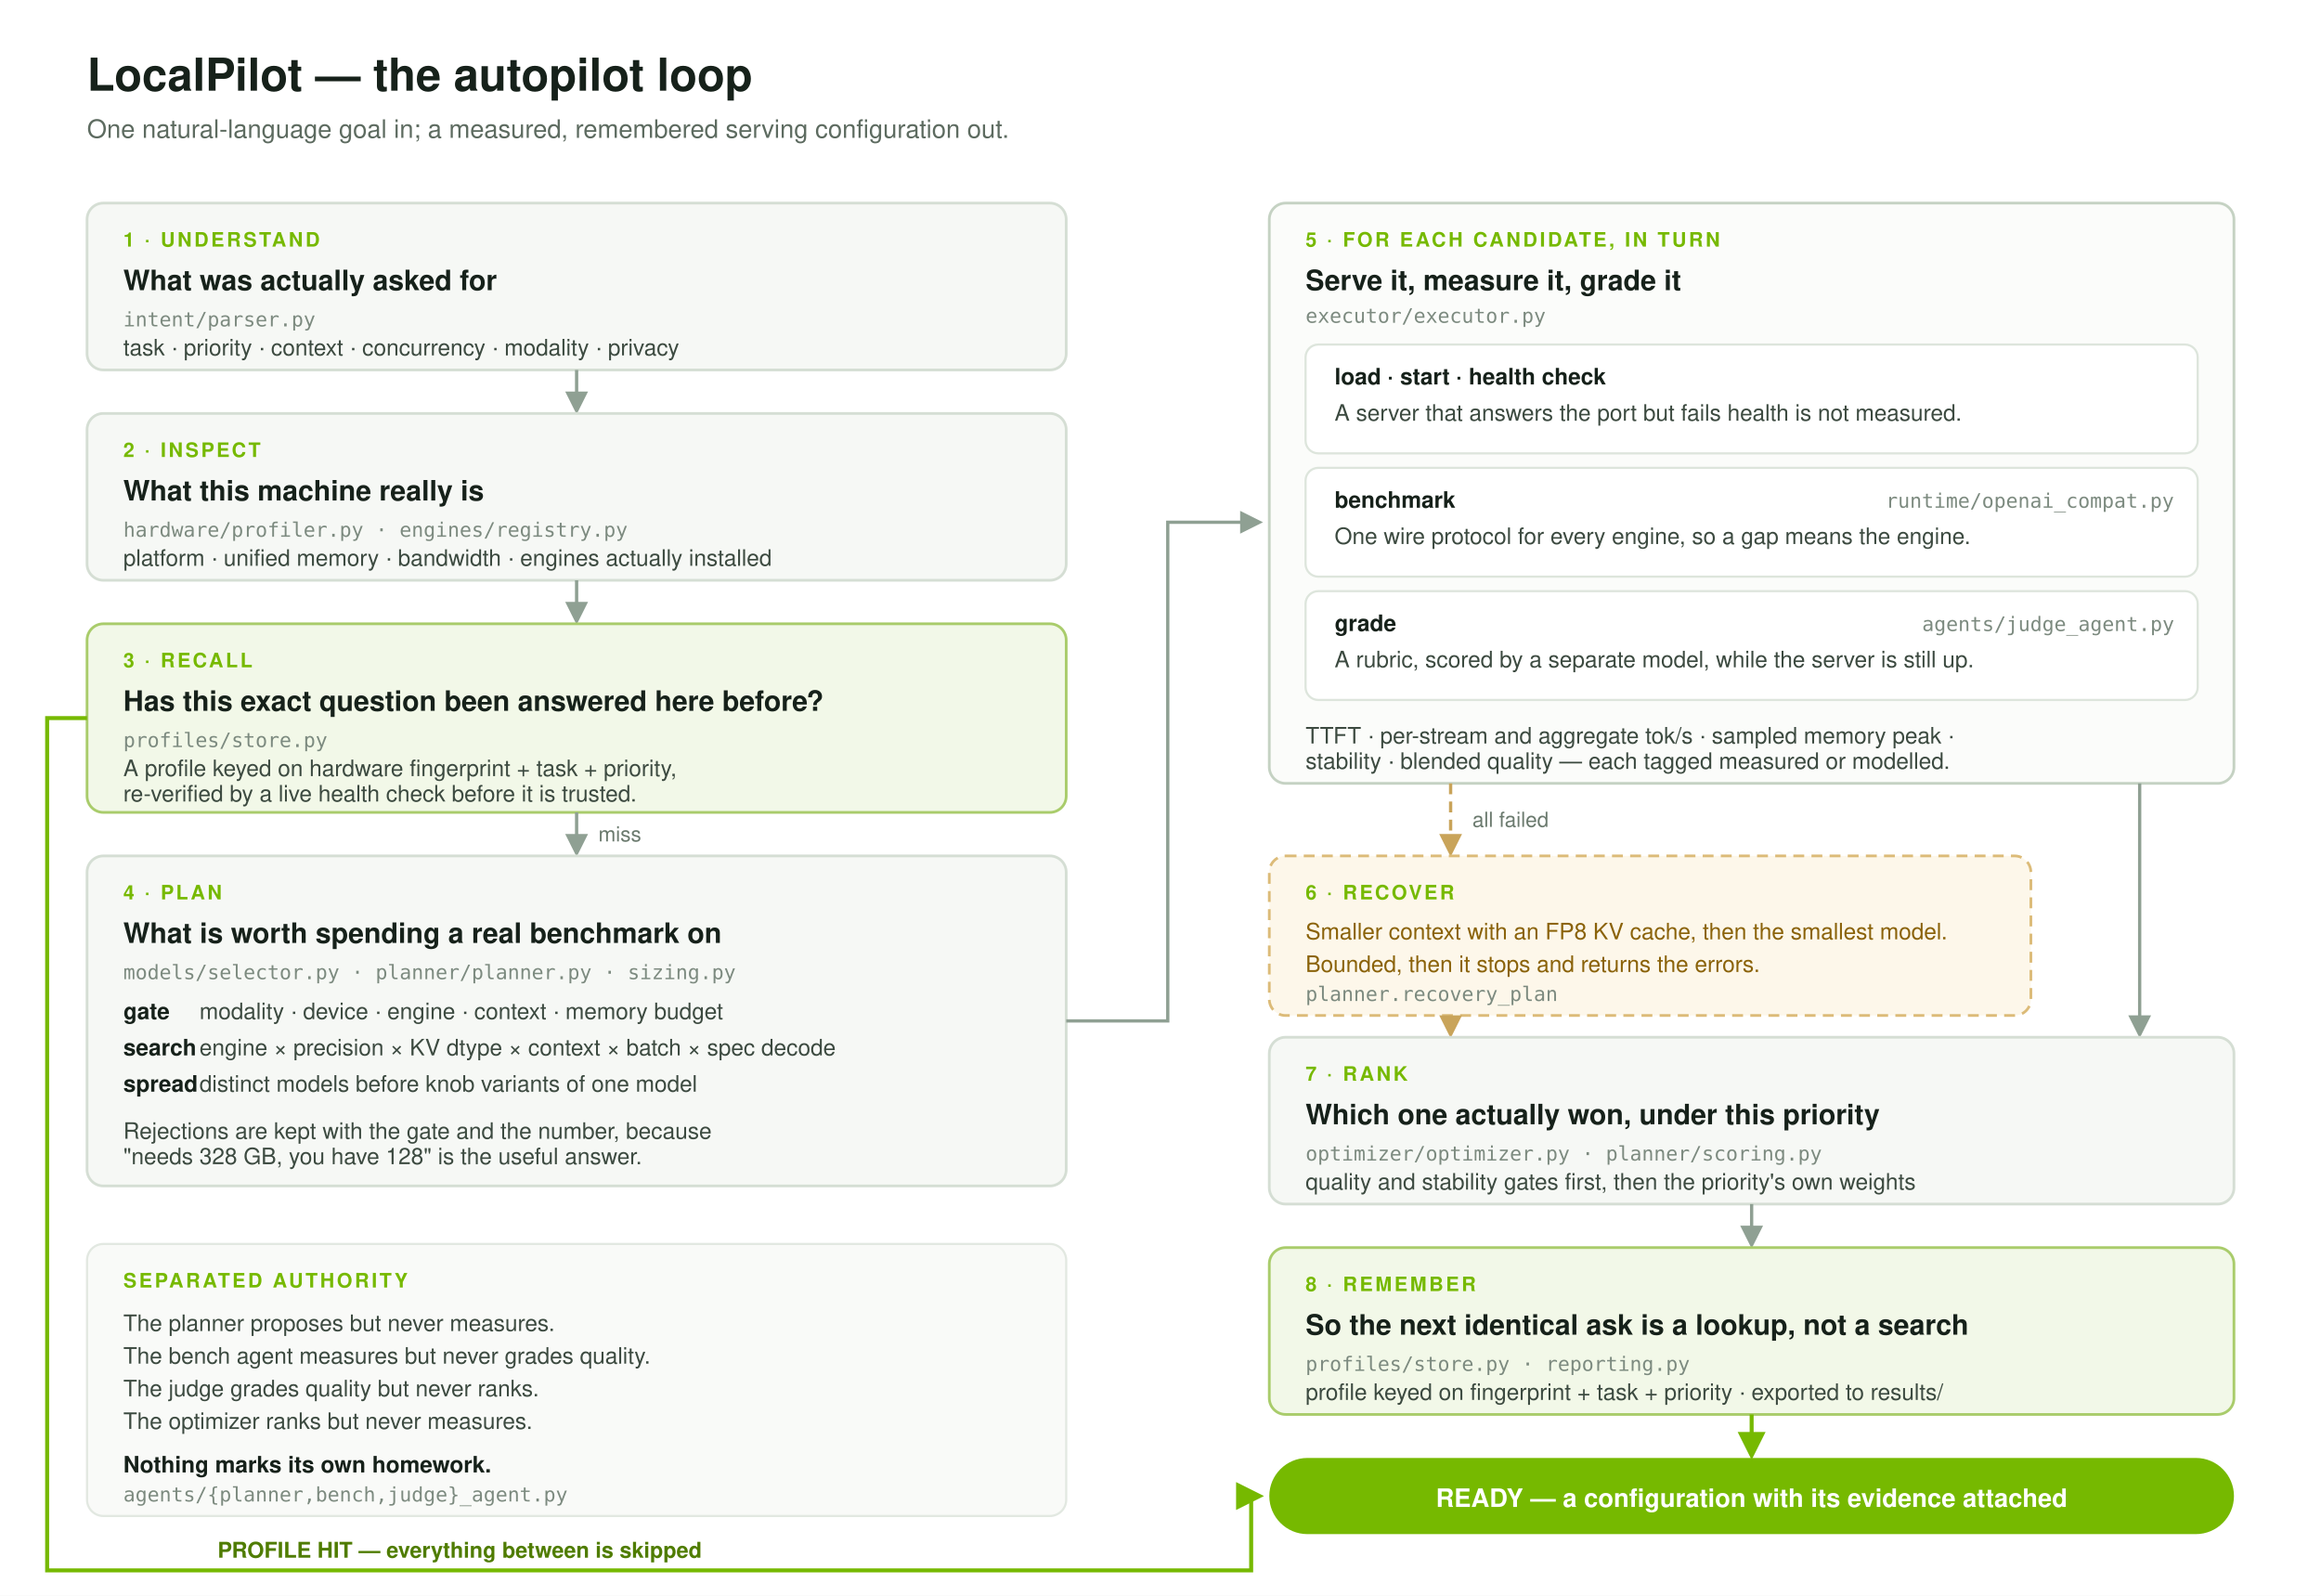
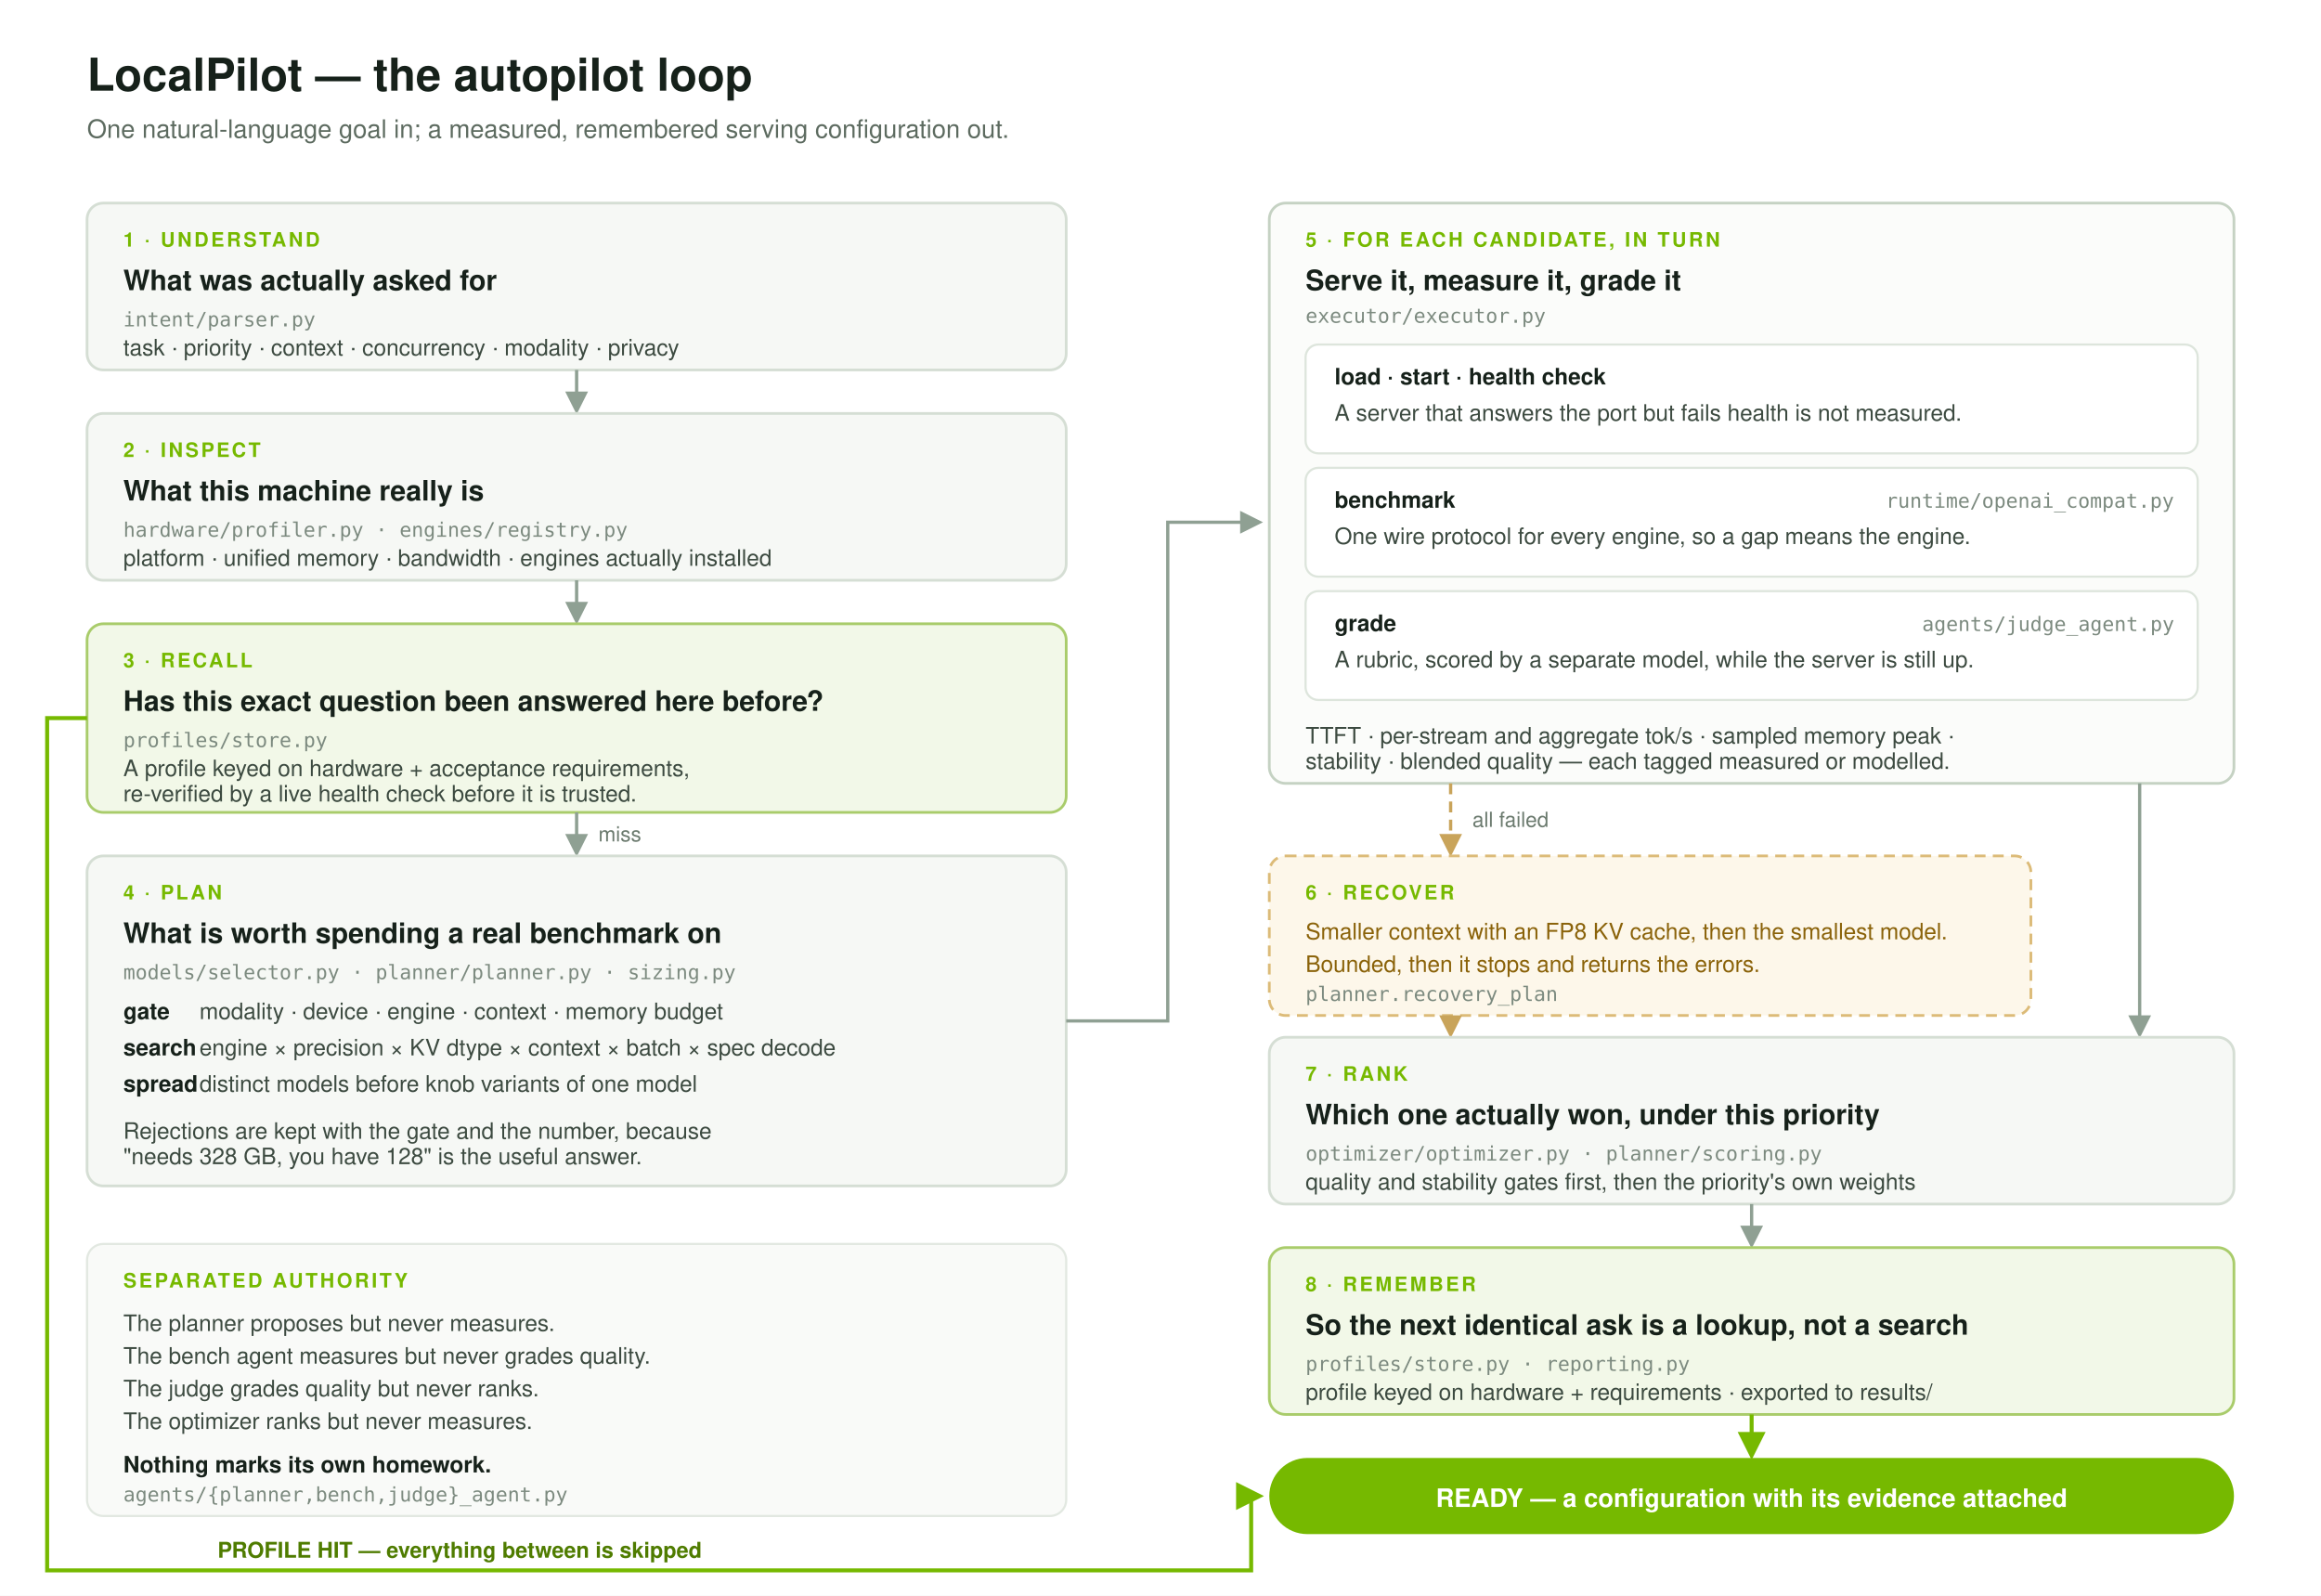
<svg xmlns="http://www.w3.org/2000/svg" viewBox="0 0 1280 880" width="1280" height="880" role="img" aria-label="LocalPilot autopilot loop: understand, inspect, recall, plan, measure each candidate, recover, rank, remember">
  <style>
  .bg    { fill: #ffffff; }
  .card  { fill: #f6f8f5; stroke: #d5ded4; stroke-width: 1.5; }
  .card-accent { fill: #f2f8e8; stroke: #a9cc6b; stroke-width: 1.5; }
  .card-group  { fill: #fbfcfa; stroke: #c5d2c3; stroke-width: 1.5; }
  .card-sub    { fill: #ffffff; stroke: #dde5dc; stroke-width: 1.2; }
  .card-warn   { fill: #fdf7ea; stroke: #dcbb78; stroke-width: 1.5; stroke-dasharray: 6 4; }
  .card-note   { fill: #f9faf8; stroke: #e2e8e1; stroke-width: 1.2; }
  .pill        { fill: #76b900; }

  text { font-family: -apple-system, BlinkMacSystemFont, "Segoe UI", Helvetica, Arial, sans-serif; }
  .h1    { font-size: 25px; font-weight: 700; fill: #16211a; }
  .h2    { font-size: 14px; fill: #5d6b60; }
  .step  { font-size: 11px; font-weight: 700; fill: #76b900; letter-spacing: .12em; }
  .title { font-size: 15.5px; font-weight: 650; fill: #16211a; }
  .mod   { font-size: 11px; fill: #7c8a7f; font-family: ui-monospace, SFMono-Regular, Menlo, Consolas, monospace; }
  .body  { font-size: 12.5px; fill: #3c4a40; }
  .em    { font-size: 12.5px; fill: #16211a; font-weight: 600; }
  .warn  { font-size: 12.5px; fill: #8a6209; }
  .edge  { stroke: #8fa093; stroke-width: 1.8; fill: none; }
  .edge-accent { stroke: #76b900; stroke-width: 2.2; fill: none; }
  .edge-warn   { stroke: #c9a45a; stroke-width: 1.8; fill: none; stroke-dasharray: 6 4; }
  .lbl   { font-size: 11.5px; fill: #6b7a6e; }
  .lbl-accent { font-size: 12px; fill: #4f7c00; font-weight: 650; }
  .pill-text  { font-size: 14px; font-weight: 700; fill: #ffffff; }
</style>
  <defs>
    <marker id="arrow" viewBox="0 0 10 10" refX="8" refY="5" markerWidth="7" markerHeight="7" orient="auto-start-reverse">
      <path d="M 0 0 L 10 5 L 0 10 z" fill="#8fa093" />
    </marker>
    <marker id="arrow-accent" viewBox="0 0 10 10" refX="8" refY="5" markerWidth="7" markerHeight="7" orient="auto-start-reverse">
      <path d="M 0 0 L 10 5 L 0 10 z" fill="#76b900" />
    </marker>
    <marker id="arrow-warn" viewBox="0 0 10 10" refX="8" refY="5" markerWidth="7" markerHeight="7" orient="auto-start-reverse">
      <path d="M 0 0 L 10 5 L 0 10 z" fill="#c9a45a" />
    </marker>
  </defs>
  <rect class="bg" x="0" y="0" width="1280" height="880" />
  <text class="h1" x="48" y="50">LocalPilot — the autopilot loop</text>
  <text class="h2" x="48" y="76">One natural-language goal in; a measured, remembered serving configuration out.</text>
  <rect class="card" x="48" y="112" width="540" height="92" rx="9" />
  <text class="step" x="68" y="136">1 · UNDERSTAND</text>
  <text class="title" x="68" y="160">What was actually asked for</text>
  <text class="mod" x="68" y="180">intent/parser.py</text>
  <text class="body" x="68" y="196">task · priority · context · concurrency · modality · privacy</text>
  <path class="edge" d="M 318 204 L 318 226" marker-end="url(#arrow)" />
  <rect class="card" x="48" y="228" width="540" height="92" rx="9" />
  <text class="step" x="68" y="252">2 · INSPECT</text>
  <text class="title" x="68" y="276">What this machine really is</text>
  <text class="mod" x="68" y="296">hardware/profiler.py · engines/registry.py</text>
  <text class="body" x="68" y="312">platform · unified memory · bandwidth · engines actually installed</text>
  <path class="edge" d="M 318 320 L 318 342" marker-end="url(#arrow)" />
  <rect class="card-accent" x="48" y="344" width="540" height="104" rx="9" />
  <text class="step" x="68" y="368">3 · RECALL</text>
  <text class="title" x="68" y="392">Has this exact question been answered here before?</text>
  <text class="mod" x="68" y="412">profiles/store.py</text>
-   <text class="body" x="68" y="428">A profile keyed on hardware fingerprint + task + priority,</text>
+   <text class="body" x="68" y="428">A profile keyed on hardware + acceptance requirements,</text>
  <text class="body" x="68" y="442">re-verified by a live health check before it is trusted.</text>
  <path class="edge" d="M 318 448 L 318 470" marker-end="url(#arrow)" />
  <text class="lbl" x="330" y="464">miss</text>
  <rect class="card" x="48" y="472" width="540" height="182" rx="9" />
  <text class="step" x="68" y="496">4 · PLAN</text>
  <text class="title" x="68" y="520">What is worth spending a real benchmark on</text>
  <text class="mod" x="68" y="540">models/selector.py · planner/planner.py · sizing.py</text>
  <text class="em" x="68" y="562">gate</text>
  <text class="body" x="110" y="562">modality · device · engine · context · memory budget</text>
  <text class="em" x="68" y="582">search</text>
  <text class="body" x="110" y="582">engine × precision × KV dtype × context × batch × spec decode</text>
  <text class="em" x="68" y="602">spread</text>
  <text class="body" x="110" y="602">distinct models before knob variants of one model</text>
  <text class="body" x="68" y="628">Rejections are kept with the gate and the number, because</text>
  <text class="body" x="68" y="642">"needs 328 GB, you have 128" is the useful answer.</text>
  <rect class="card-note" x="48" y="686" width="540" height="150" rx="9" />
  <text class="step" x="68" y="710">SEPARATED AUTHORITY</text>
  <text class="body" x="68" y="734">The planner proposes but never measures.</text>
  <text class="body" x="68" y="752">The bench agent measures but never grades quality.</text>
  <text class="body" x="68" y="770">The judge grades quality but never ranks.</text>
  <text class="body" x="68" y="788">The optimizer ranks but never measures.</text>
  <text class="em" x="68" y="812">Nothing marks its own homework.</text>
  <text class="mod" x="68" y="828">agents/{planner,bench,judge}_agent.py</text>
  <path class="edge" d="M 588 563 L 644 563 L 644 288 L 694 288" marker-end="url(#arrow)" />
  <rect class="card-group" x="700" y="112" width="532" height="320" rx="9" />
  <text class="step" x="720" y="136">5 · FOR EACH CANDIDATE, IN TURN</text>
  <text class="title" x="720" y="160">Serve it, measure it, grade it</text>
  <text class="mod" x="720" y="178">executor/executor.py</text>
  <rect class="card-sub" x="720" y="190" width="492" height="60" rx="7" />
  <text class="em" x="736" y="212">load · start · health check</text>
  <text class="body" x="736" y="232">A server that answers the port but fails health is not measured.</text>
  <rect class="card-sub" x="720" y="258" width="492" height="60" rx="7" />
  <text class="em" x="736" y="280">benchmark</text>
  <text class="body" x="736" y="300">One wire protocol for every engine, so a gap means the engine.</text>
  <text class="mod" x="1040" y="280">runtime/openai_compat.py</text>
  <rect class="card-sub" x="720" y="326" width="492" height="60" rx="7" />
  <text class="em" x="736" y="348">grade</text>
  <text class="body" x="736" y="368">A rubric, scored by a separate model, while the server is still up.</text>
  <text class="mod" x="1060" y="348">agents/judge_agent.py</text>
  <text class="body" x="720" y="410">TTFT · per-stream and aggregate tok/s · sampled memory peak ·</text>
  <text class="body" x="720" y="424">stability · blended quality — each tagged measured or modelled.</text>
  <path class="edge-warn" d="M 800 432 L 800 470" marker-end="url(#arrow-warn)" />
  <text class="lbl" x="812" y="456">all failed</text>
  <rect class="card-warn" x="700" y="472" width="420" height="88" rx="9" />
  <text class="step" x="720" y="496">6 · RECOVER</text>
  <text class="warn" x="720" y="518">Smaller context with an FP8 KV cache, then the smallest model.</text>
  <text class="warn" x="720" y="536">Bounded, then it stops and returns the errors.</text>
  <text class="mod" x="720" y="552">planner.recovery_plan</text>
  <path class="edge" d="M 1180 432 L 1180 570" marker-end="url(#arrow)" />
  <path class="edge-warn" d="M 800 560 L 800 570" marker-end="url(#arrow-warn)" />
  <rect class="card" x="700" y="572" width="532" height="92" rx="9" />
  <text class="step" x="720" y="596">7 · RANK</text>
  <text class="title" x="720" y="620">Which one actually won, under this priority</text>
  <text class="mod" x="720" y="640">optimizer/optimizer.py · planner/scoring.py</text>
  <text class="body" x="720" y="656">quality and stability gates first, then the priority's own weights</text>
  <path class="edge" d="M 966 664 L 966 686" marker-end="url(#arrow)" />
  <rect class="card-accent" x="700" y="688" width="532" height="92" rx="9" />
  <text class="step" x="720" y="712">8 · REMEMBER</text>
  <text class="title" x="720" y="736">So the next identical ask is a lookup, not a search</text>
  <text class="mod" x="720" y="756">profiles/store.py · reporting.py</text>
-   <text class="body" x="720" y="772">profile keyed on fingerprint + task + priority · exported to results/</text>
+   <text class="body" x="720" y="772">profile keyed on hardware + requirements · exported to results/</text>
  <path class="edge-accent" d="M 966 780 L 966 802" marker-end="url(#arrow-accent)" />
  <rect class="pill" x="700" y="804" width="532" height="42" rx="21" />
  <text class="pill-text" x="966" y="831" text-anchor="middle">READY — a configuration with its evidence attached</text>
  <path class="edge-accent" d="M 48 396 L 26 396 L 26 866 L 690 866 L 690 825 L 694 825" marker-end="url(#arrow-accent)" />
  <text class="lbl-accent" x="120" y="859">PROFILE HIT — everything between is skipped</text>
</svg>
